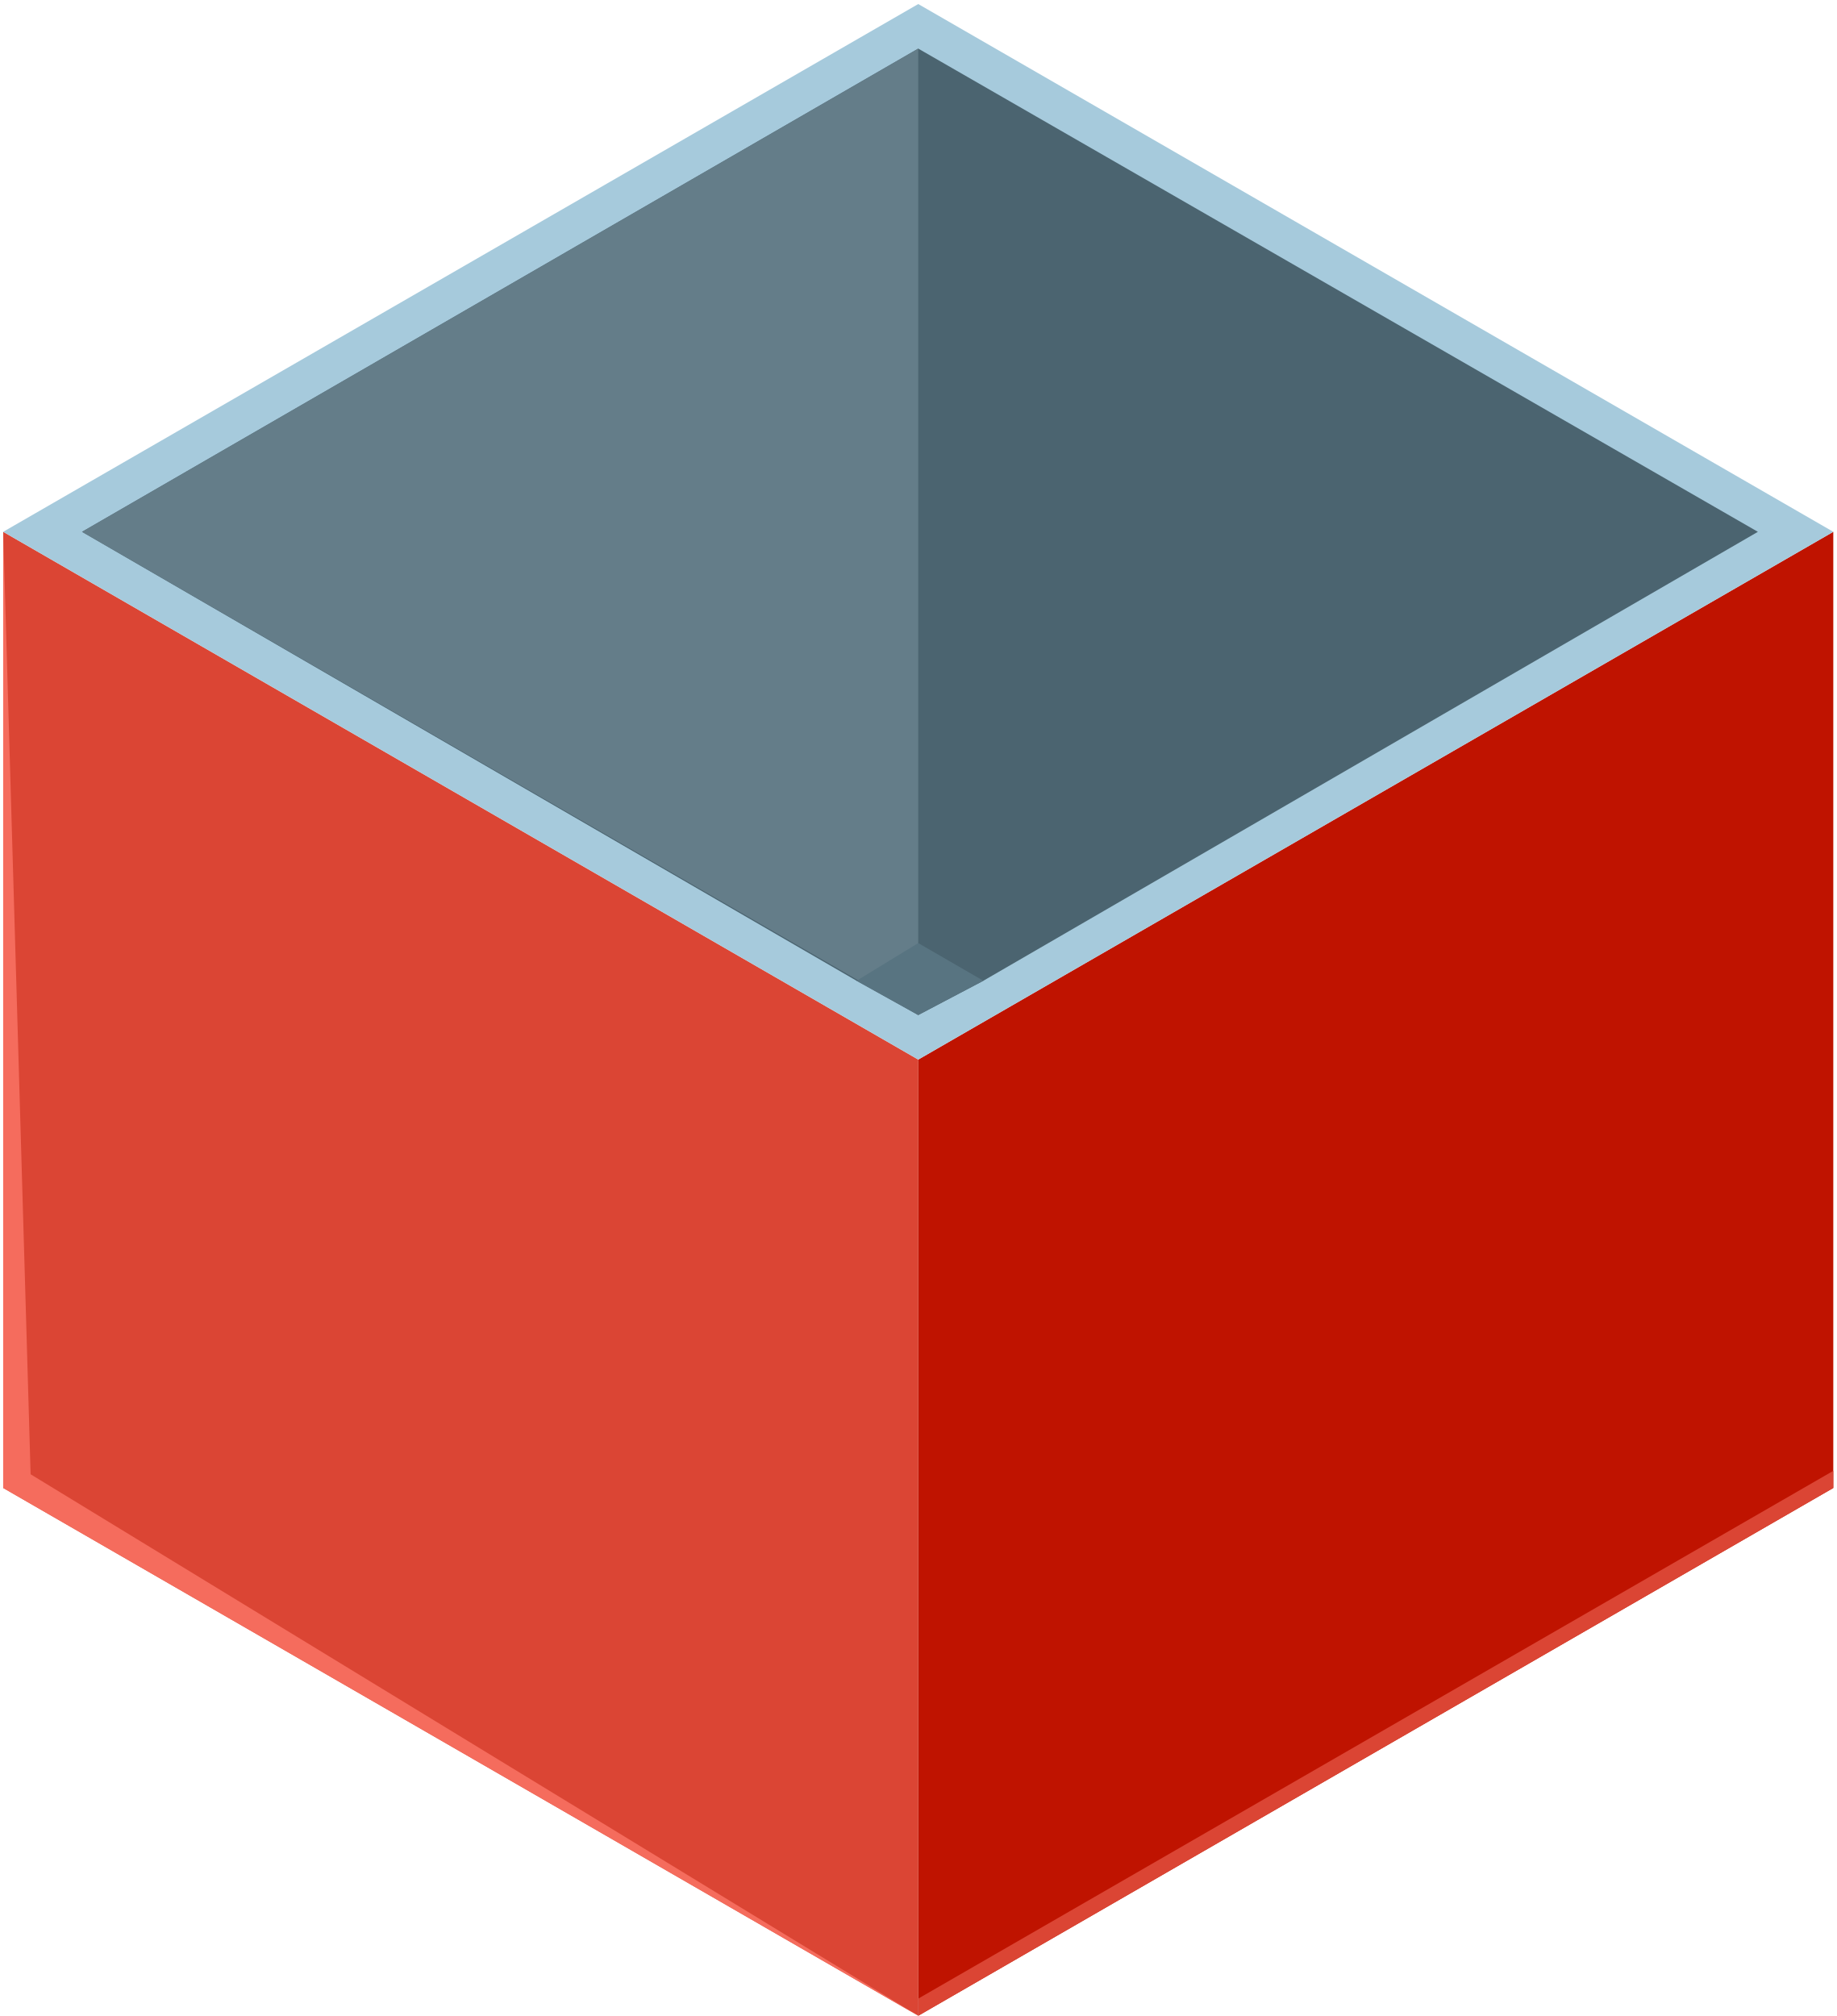
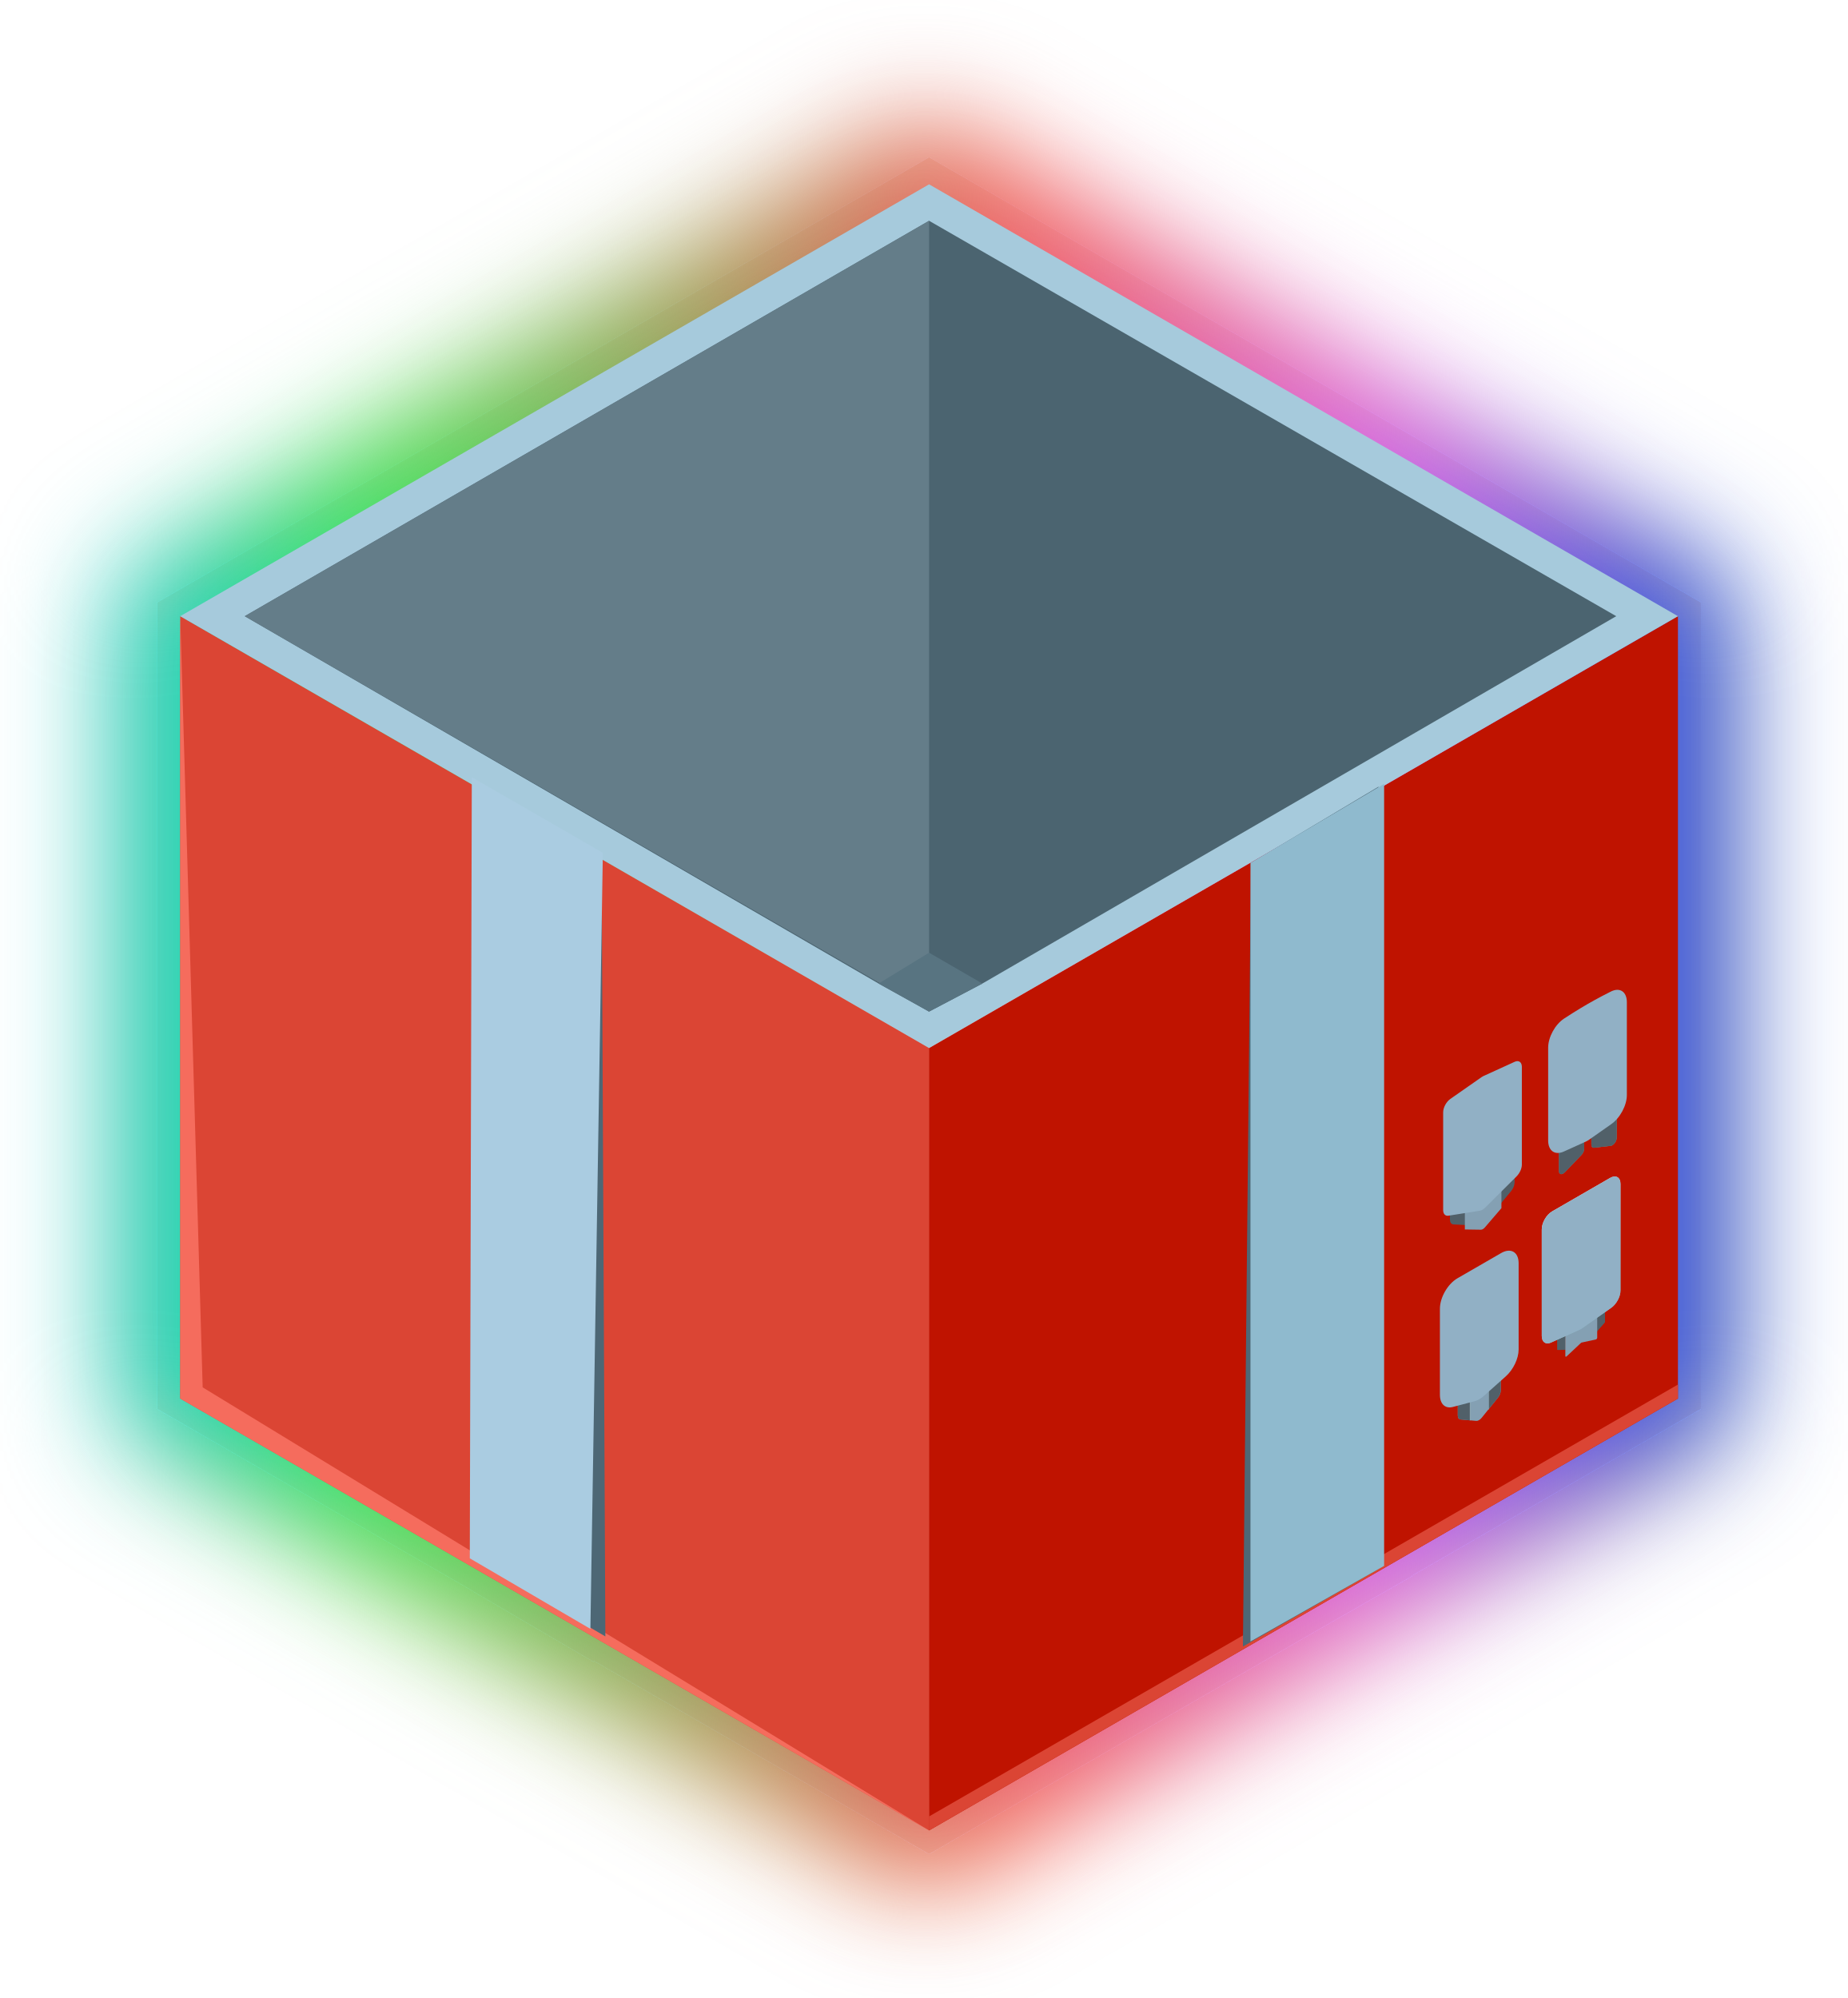
- <svg xmlns="http://www.w3.org/2000/svg" width="440" height="483" viewBox="0 0 440 483" fill="none">
-   <path d="M219.994 482.942L0.765 356.496V127.414L219.994 253.861V482.942Z" fill="#DB4534" />
-   <path d="M202.093 454.908L17.661 348.382V155.39L202.093 261.916V454.908Z" fill="#DB4534" />
-   <path d="M0.765 127.414V356.496L219.994 482.942L7.334 353.211L0.765 127.414Z" fill="#F56C5D" />
-   <path d="M219.992 482.942L439.221 356.496V127.414L219.992 253.861V482.942Z" fill="#BF1300" />
-   <path d="M219.992 482.941L439.221 356.495V352.389L219.992 478.836V482.941Z" fill="#DB4534" />
-   <path d="M219.994 253.86L0.765 127.414L219.994 0.968L439.222 127.414L219.994 253.86Z" fill="#A6CADC" />
-   <path d="M421.157 127.415L235.593 234.976L219.992 243.187L205.213 234.976L19.649 127.415L219.992 11.642L421.157 127.415Z" fill="#4B6470" />
-   <path d="M219.992 11.642V243.187L19.649 127.415L219.992 11.642Z" fill="#647D89" />
-   <path d="M235.592 234.975L219.991 243.185L205.212 234.975L219.991 225.943L235.592 234.975Z" fill="#587481" />
+ <svg xmlns="http://www.w3.org/2000/svg" width="541" height="585" viewBox="0 0 541 585" fill="none">
+   <g filter="url(#filter0_d)">
+     <path d="M497.934 176.407L271.994 46.09L46.055 176.407L46.054 412.501L137.446 465.213L137.446 465.266L173.833 486.555L173.839 486.204L175.193 486.985L178.349 488.836L178.349 488.805L271.994 542.818L386.182 476.956L411.62 462.427V462.422L413.312 461.465V461.308L497.934 412.5V176.407Z" fill="#F7DDC4" />
+   </g>
+   <g filter="url(#filter1_f)">
+     <path d="M507 170.382L270.5 34L34.001 170.382L34 417.464L129.663 472.63L129.663 472.686L167.751 494.965L167.757 494.598L169.175 495.416L172.478 497.352L172.478 497.32L270.5 553.847L390.026 484.92L416.652 469.714V469.709L418.424 468.707V468.544L507 417.464V170.382Z" fill="url(#paint0_linear)" />
+   </g>
+   <path d="M271.994 535.942L52.765 409.496V180.414L271.994 306.861V535.942Z" fill="#DB4534" />
+   <path d="M254.093 507.908L69.661 401.382V208.39L254.093 314.916V507.908Z" fill="#DB4534" />
+   <path d="M52.765 180.414V409.496L271.994 535.942L59.334 406.211L52.765 180.414Z" fill="#F56C5D" />
+   <path d="M271.992 535.942L491.221 409.496V180.414L271.992 306.861V535.942Z" fill="#BF1300" />
+   <path d="M271.992 535.941L491.221 409.495V405.389L271.992 531.836V535.941Z" fill="#DB4534" />
+   <path d="M271.994 306.86L52.765 180.414L271.994 53.968L491.222 180.414L271.994 306.86Z" fill="#A6CADC" />
+   <path d="M473.157 180.415L287.593 287.976L271.992 296.187L257.213 287.976L71.649 180.415L271.992 64.642L473.157 180.415Z" fill="#4B6470" />
+   <path d="M271.992 64.642V296.187L71.649 180.415L271.992 64.642Z" fill="#647D89" />
+   <path d="M287.592 287.975L271.991 296.185L257.212 287.975L271.991 278.943L287.592 287.975Z" fill="#587481" />
+   <path d="M424.477 357.094L424.478 348.28L429.489 345.386L429.488 358.701L425.507 358.5C424.872 358.468 424.477 357.929 424.477 357.094Z" fill="#516069" />
+   <path d="M443.403 346.166L443.404 337.351L438.393 340.245L438.392 353.56L442.373 348.762C443.008 347.996 443.403 347 443.403 346.166Z" fill="#516069" />
+   <path d="M428.84 344.23L439.544 338.05L439.543 353.745L434.705 359.379C434.34 359.804 433.908 360.053 433.543 360.048L428.84 359.979L428.84 344.23Z" fill="#84A0B3" />
+   <path d="M433.765 315.355L424.599 321.755C423.4 322.592 422.49 324.286 422.49 325.678L422.489 354.287C422.488 355.432 423.109 356.095 424.041 355.948L433.206 354.493C433.724 354.411 434.293 354.083 434.811 353.566L443.977 344.436C444.908 343.508 445.529 342.128 445.529 340.984L445.53 312.374C445.53 310.982 444.62 310.34 443.42 310.888L434.255 315.071C434.092 315.146 433.928 315.241 433.765 315.355Z" fill="#91B0C5" />
+   <path d="M456.369 342.876L456.369 334.998C456.369 334.183 456.941 333.192 457.647 332.785L462.506 329.979C463.212 329.572 463.784 329.902 463.784 330.717L463.784 336.344C463.784 336.947 463.466 337.672 462.982 338.176L458.122 343.233C457.283 344.107 456.369 343.921 456.369 342.876Z" fill="#8C7A79" />
+   <path d="M456.369 342.876L456.369 334.998C456.369 334.183 456.941 333.192 457.647 332.785L462.506 329.979C463.212 329.572 463.784 329.902 463.784 330.717L463.784 336.344C463.784 336.947 463.466 337.672 462.982 338.176L458.122 343.233C457.283 344.107 456.369 343.921 456.369 342.876Z" fill="#516069" />
+   <path d="M473.292 333.105L473.292 325.226C473.292 324.412 472.72 324.081 472.014 324.489L467.155 327.294C466.449 327.702 465.877 328.693 465.877 329.508L465.877 335.135C465.877 335.738 466.195 336.096 466.679 336.041L471.538 335.487C472.378 335.391 473.292 334.149 473.292 333.105Z" fill="#8C7A79" />
+   <path d="M473.292 333.105L473.292 325.226C473.292 324.412 472.72 324.081 472.014 324.489L467.155 327.294C466.449 327.702 465.877 328.693 465.877 329.508L465.877 335.135C465.877 335.738 466.195 336.096 466.679 336.041L471.538 335.487C472.378 335.391 473.292 334.149 473.292 333.105Z" fill="#8C685C" />
+   <path d="M473.292 333.105L473.292 325.226C473.292 324.412 472.72 324.081 472.014 324.489L467.155 327.294C466.449 327.702 465.877 328.693 465.877 329.508L465.877 335.135C465.877 335.738 466.195 336.096 466.679 336.041L471.538 335.487C472.378 335.391 473.292 334.149 473.292 333.105Z" fill="#516069" />
+   <path d="M460.56 296.516C459.751 297.018 458.816 297.622 457.89 298.23C455.246 299.964 453.228 303.694 453.228 306.753L453.227 333.92C453.227 336.945 455.201 338.345 457.805 337.167L464.195 334.277C464.562 334.111 464.933 333.897 465.3 333.639L471.689 329.15C474.294 327.321 476.268 323.642 476.268 320.617L476.269 293.45C476.269 290.39 474.252 288.99 471.608 290.309C470.682 290.77 469.748 291.246 468.94 291.677C465.67 293.422 463.83 294.484 460.56 296.516Z" fill="#91B0C5" />
+   <path fill-rule="evenodd" clip-rule="evenodd" d="M458.344 395.22L458.345 388.341L455.862 389.774L455.862 395.114C455.862 395.208 455.908 395.266 455.981 395.265L458.344 395.22Z" fill="#516069" />
+   <path fill-rule="evenodd" clip-rule="evenodd" d="M467.389 389.998L467.389 383.118L469.871 381.685L469.871 387.026C469.871 387.119 469.825 387.231 469.752 387.313L467.389 389.998Z" fill="#516069" />
+   <path d="M458.259 372.433L467.589 367.046L467.588 391.645C467.588 391.87 467.399 392.14 467.212 392.181L462.988 393.099C462.946 393.108 462.901 393.134 462.859 393.173L458.634 397.134C458.448 397.309 458.258 397.257 458.258 397.032L458.259 372.433Z" fill="#84A0B3" />
+   <path d="M462.882 349.785L454.399 354.683C452.722 355.652 451.362 358.007 451.362 359.944L451.361 391.173C451.36 392.964 452.529 393.793 454.07 393.095L462.553 389.258C462.771 389.16 462.99 389.033 463.208 388.881L471.691 382.921C473.233 381.838 474.401 379.66 474.401 377.87L474.402 346.641C474.402 344.704 473.042 343.919 471.365 344.887L462.882 349.785Z" fill="url(#paint1_linear)" />
+   <path d="M462.882 349.785L454.399 354.683C452.722 355.652 451.362 358.007 451.362 359.944L451.361 391.173C451.36 392.964 452.529 393.793 454.07 393.095L462.553 389.258C462.771 389.16 462.99 389.033 463.208 388.881L471.691 382.921C473.233 381.838 474.401 379.66 474.401 377.87L474.402 346.641C474.402 344.704 473.042 343.919 471.365 344.887L462.882 349.785Z" fill="#91B0C5" />
+   <path d="M426.777 414.467L426.777 407.176L439.344 399.919L439.344 407.135C439.344 407.8 439.036 408.591 438.537 409.21L433.783 415.104C433.286 415.72 432.675 416.072 432.179 416.027L427.579 415.61C427.082 415.565 426.777 415.13 426.777 414.467Z" fill="#84A0B3" />
+   <path fill-rule="evenodd" clip-rule="evenodd" d="M430.429 405.067L430.429 415.868L427.579 415.61C427.082 415.565 426.777 415.13 426.777 414.467L426.777 407.176L430.429 405.067Z" fill="#516069" />
+   <path fill-rule="evenodd" clip-rule="evenodd" d="M430.304 415.857L430.305 405.139L430.429 405.068L430.428 415.868L430.304 415.857Z" fill="#B0D2DD" />
+   <path fill-rule="evenodd" clip-rule="evenodd" d="M435.692 401.957L435.691 412.758L438.542 409.209C439.038 408.59 439.344 407.802 439.344 407.14L439.344 399.848L435.692 401.957Z" fill="#516069" />
+   <path fill-rule="evenodd" clip-rule="evenodd" d="M435.813 412.607L435.813 401.887L435.689 401.959L435.689 412.762L435.813 412.607Z" fill="#B0D2DD" />
+   <path d="M433.064 370.583L426.674 374.272C423.841 375.908 421.543 379.887 421.543 383.159L421.542 408.413C421.542 411.087 423.092 412.533 425.326 411.945L431.716 410.263C432.597 410.031 433.527 409.494 434.409 408.708L440.798 403.012C443.032 401.02 444.583 397.783 444.583 395.11L444.584 369.856C444.584 366.584 442.287 365.257 439.453 366.894L433.064 370.583Z" fill="#91B0C5" />
+   <path d="M403.562 459.413V230.331L366.228 252.653L363.865 482.086L403.562 459.413Z" fill="#4D6775" />
+   <path d="M405.205 458.48V229.511L366.08 252.653V480.611L405.205 458.48Z" fill="#8FBACE" />
+   <path d="M140.816 457.785V230.833L176.123 250.539L177.221 479.136L140.816 457.785Z" fill="#4D6775" />
+   <path d="M137.534 456.266L138.122 227.57L176.484 249.702L172.841 476.923L137.534 456.266Z" fill="#AACCE1" />
+   <defs>
+     <filter id="filter0_d" x="12.054" y="16.09" width="519.879" height="564.728" filterUnits="userSpaceOnUse" color-interpolation-filters="sRGB">
+       <feFlood flood-opacity="0" result="BackgroundImageFix" />
+       <feColorMatrix in="SourceAlpha" type="matrix" values="0 0 0 0 0 0 0 0 0 0 0 0 0 0 0 0 0 0 127 0" result="hardAlpha" />
+       <feOffset dy="4" />
+       <feGaussianBlur stdDeviation="17" />
+       <feComposite in2="hardAlpha" operator="out" />
+       <feColorMatrix type="matrix" values="0 0 0 0 1 0 0 0 0 0.569 0 0 0 0 0.031 0 0 0 0.4 0" />
+       <feBlend mode="normal" in2="BackgroundImageFix" result="effect1_dropShadow" />
+       <feBlend mode="normal" in="SourceGraphic" in2="effect1_dropShadow" result="shape" />
+     </filter>
+     <filter id="filter1_f" x="0" y="0" width="541" height="587.847" filterUnits="userSpaceOnUse" color-interpolation-filters="sRGB">
+       <feFlood flood-opacity="0" result="BackgroundImageFix" />
+       <feBlend mode="normal" in="SourceGraphic" in2="BackgroundImageFix" result="shape" />
+       <feGaussianBlur stdDeviation="17" result="effect1_foregroundBlur" />
+     </filter>
+     <linearGradient id="paint0_linear" x1="11.139" y1="84.58" x2="497.915" y2="86.012" gradientUnits="userSpaceOnUse">
+       <stop stop-color="#00C5FF" />
+       <stop offset="0.208" stop-color="#3CE457" />
+       <stop offset="0.572" stop-color="#F15B5B" />
+       <stop offset="0.812" stop-color="#D660E9" />
+       <stop offset="1" stop-color="#184ED9" />
+     </linearGradient>
+     <linearGradient id="paint1_linear" x1="458.043" y1="357.579" x2="477.152" y2="371.654" gradientUnits="userSpaceOnUse">
+       <stop stop-color="#D8ECF1" />
+       <stop offset="1" stop-color="#82B3BF" />
+     </linearGradient>
+   </defs>
</svg>
